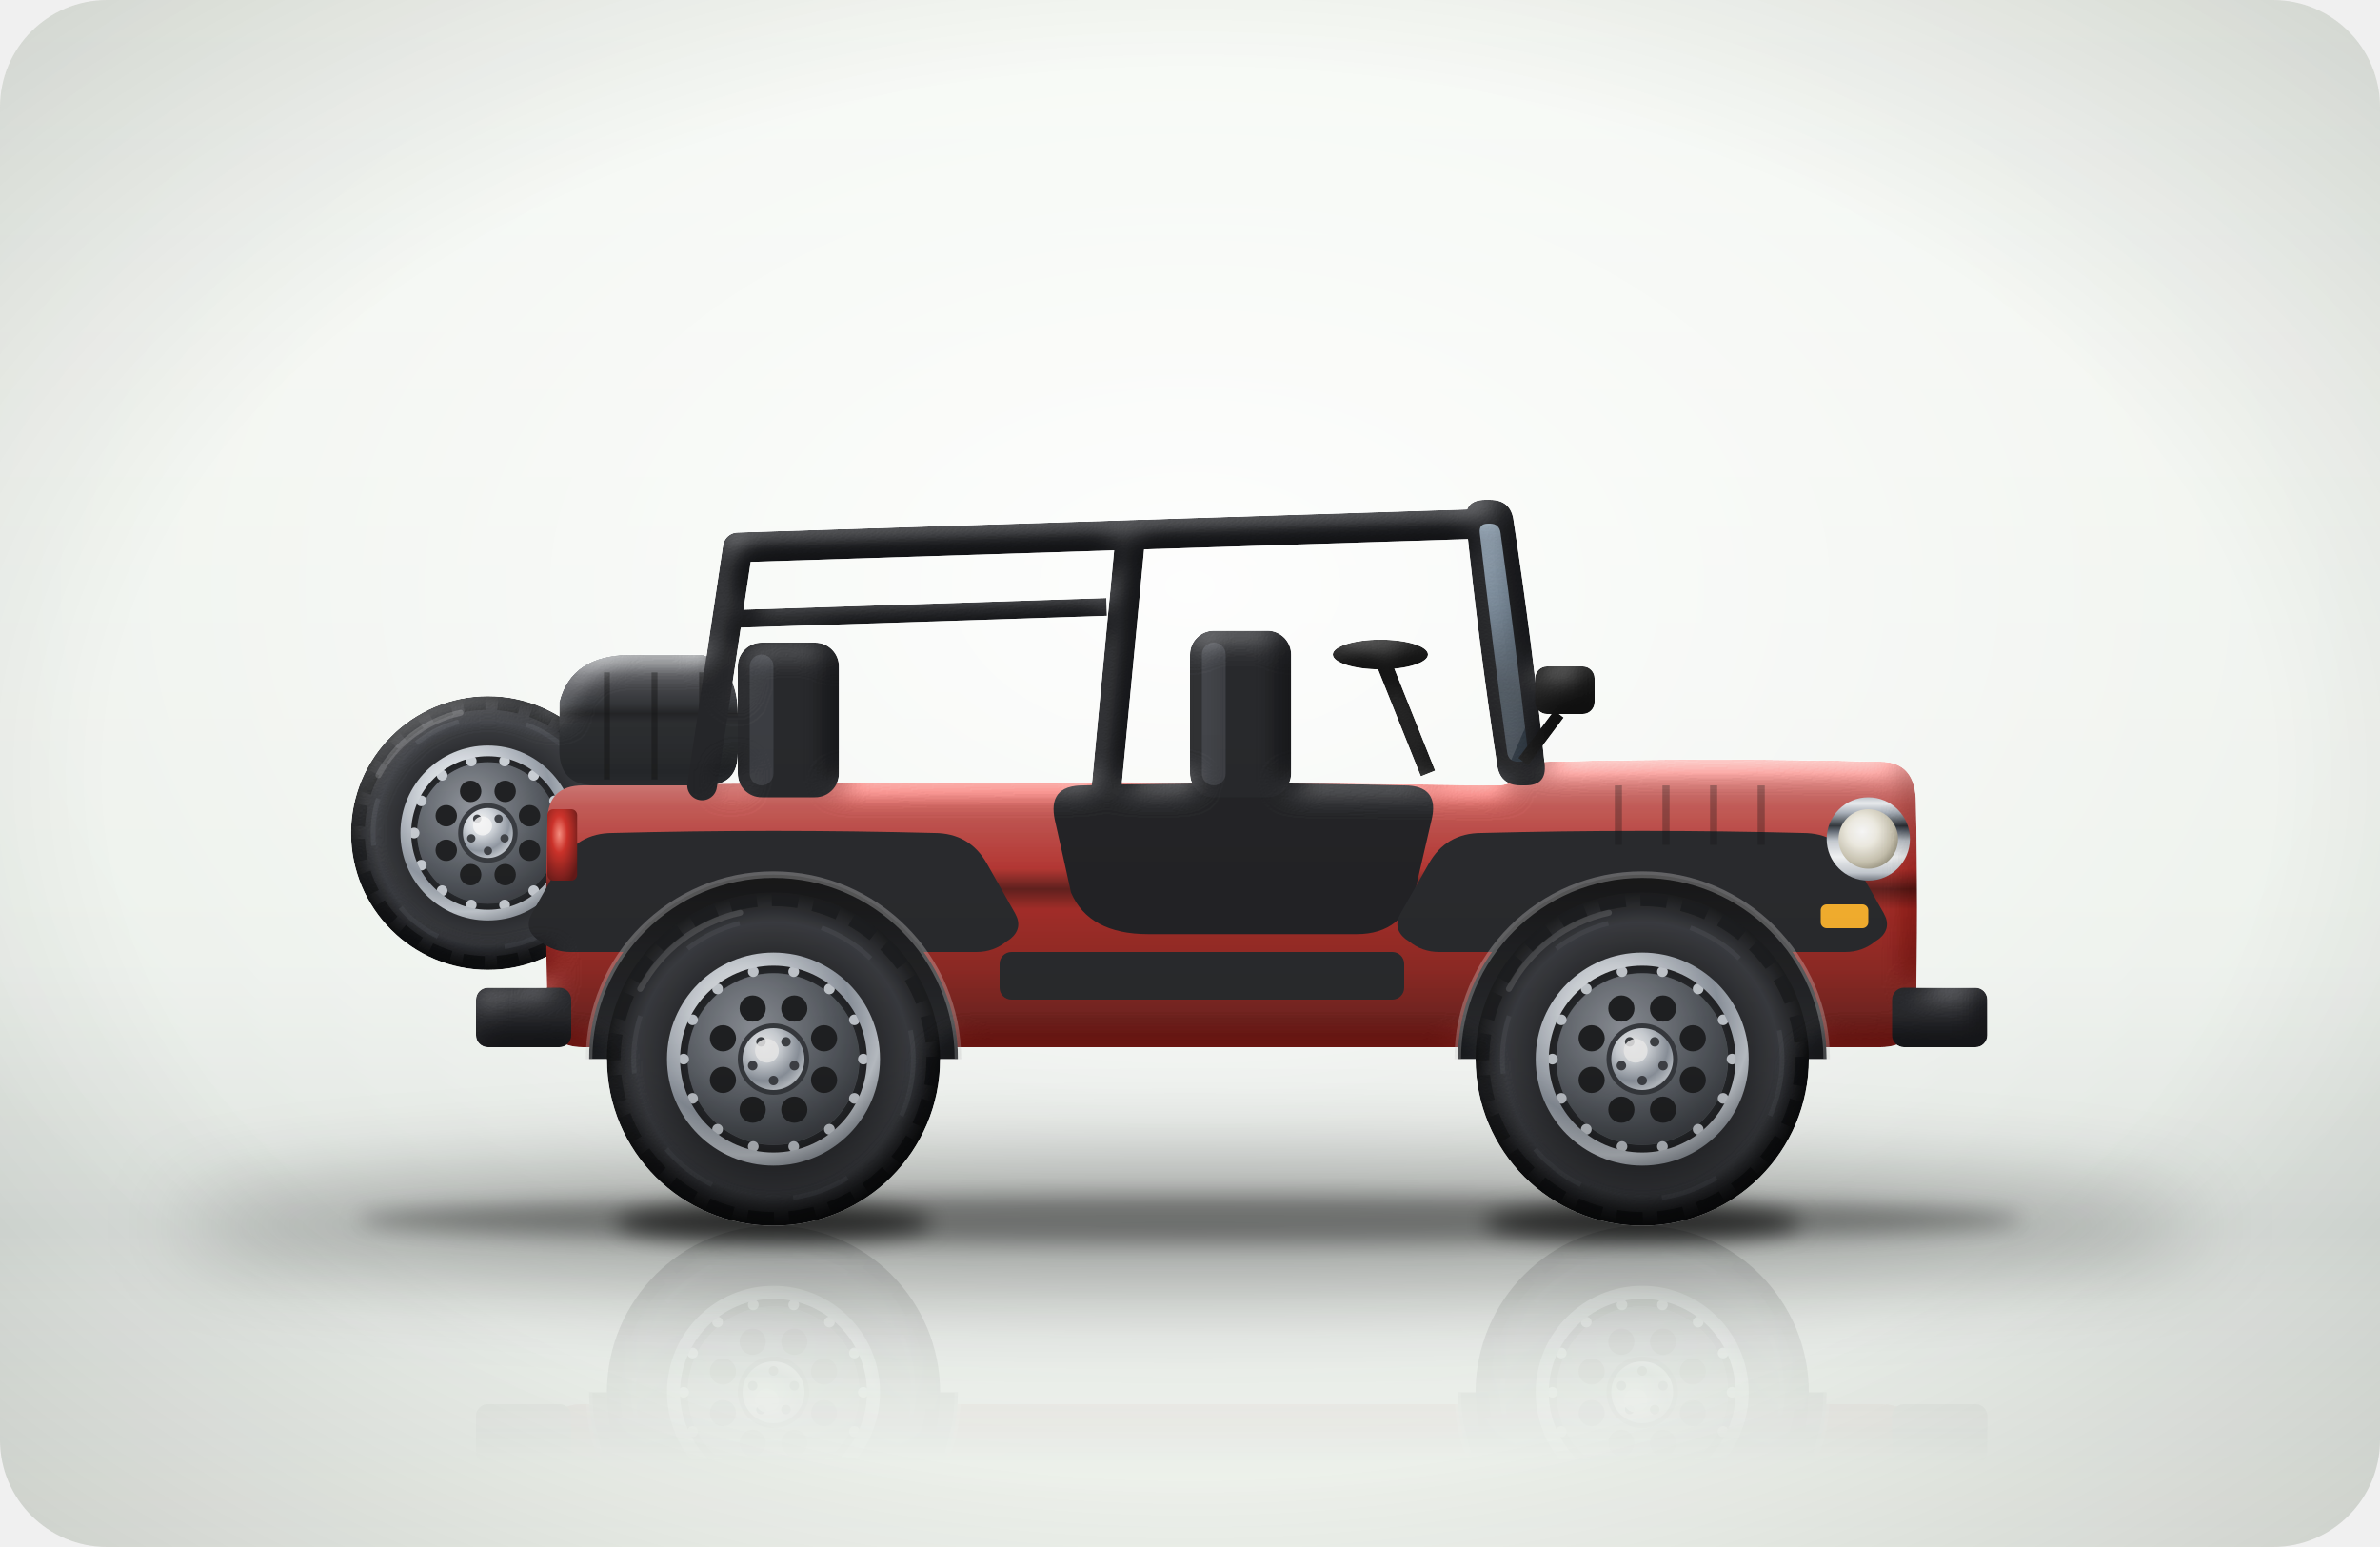
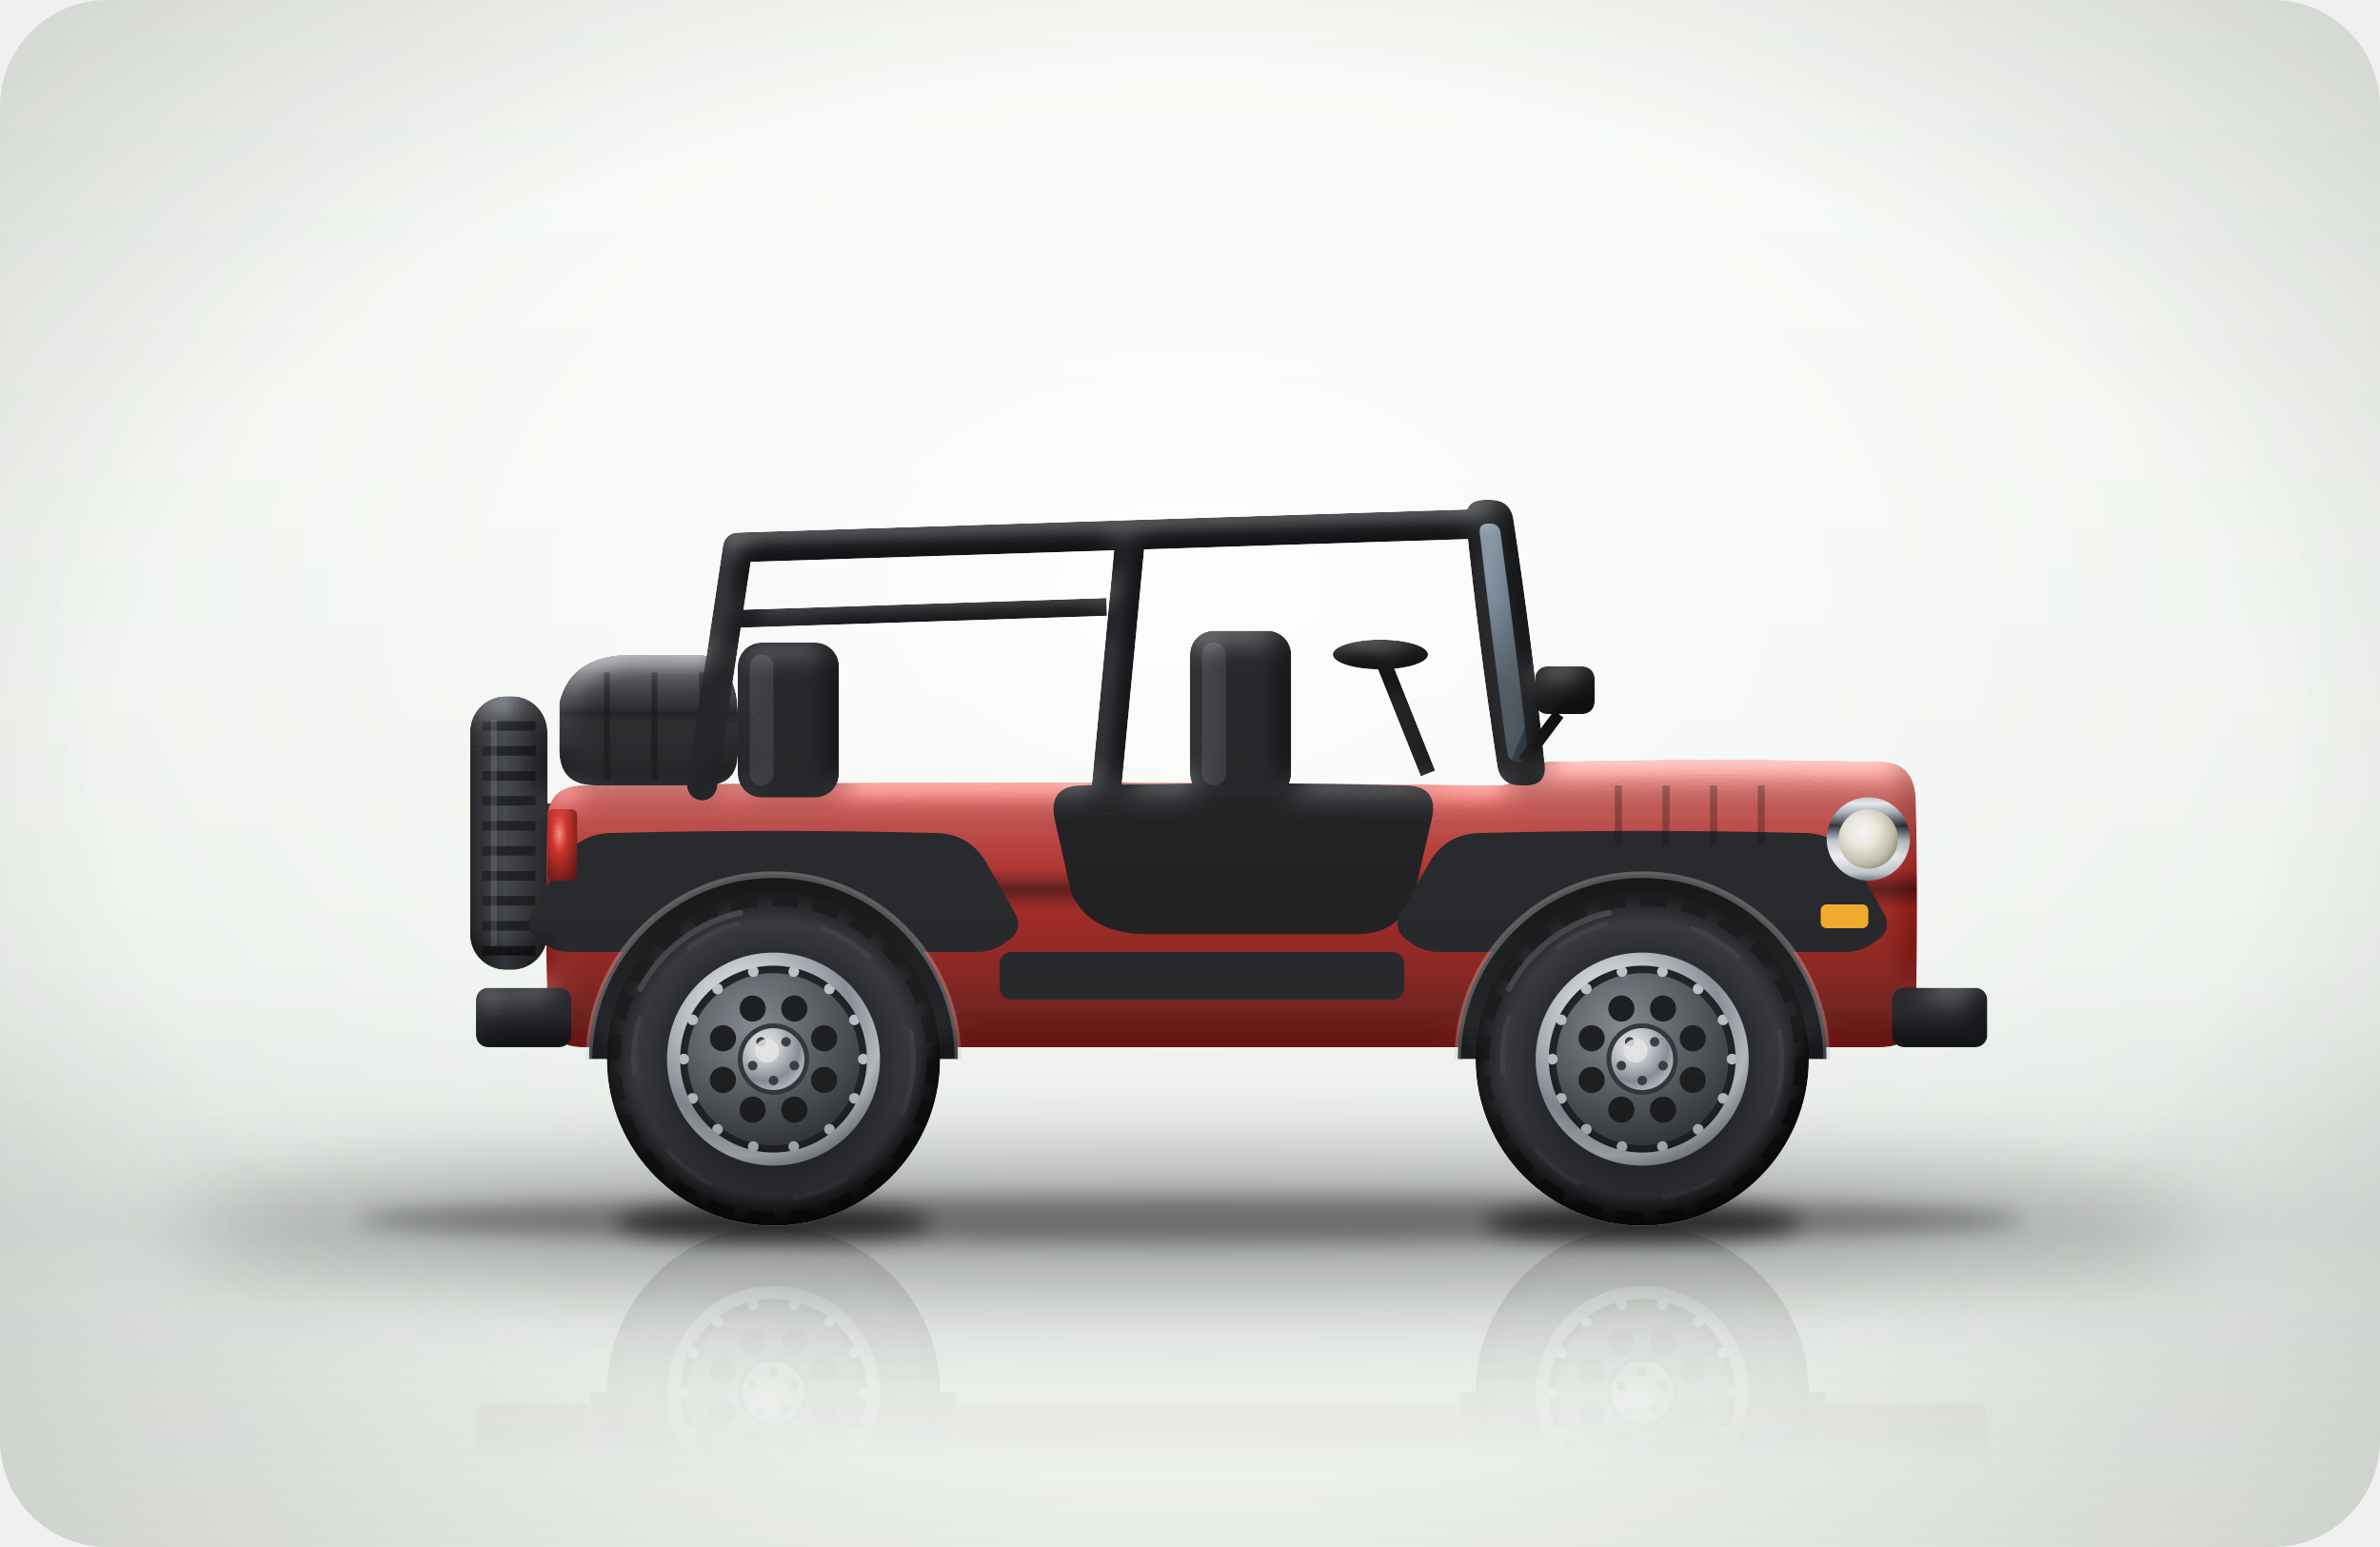
<svg xmlns="http://www.w3.org/2000/svg" viewBox="0 0 400 260" width="400" height="260">
  <defs>
    <linearGradient id="body" x1="0" y1="0" x2="0" y2="1">
      <stop offset="0" stop-color="#d9908d" />
      <stop offset="0.16" stop-color="#c3524d" />
      <stop offset="0.38" stop-color="#b62a25" />
      <stop offset="0.45" stop-color="#59110e" />
      <stop offset="0.52" stop-color="#a41f19" />
      <stop offset="0.72" stop-color="#8f1b16" />
      <stop offset="0.9" stop-color="#6e1511" />
      <stop offset="1" stop-color="#8f1b16" />
    </linearGradient>
    <linearGradient id="accent" x1="0" y1="0" x2="0" y2="1">
      <stop offset="0" stop-color="#717375" />
      <stop offset="0.16" stop-color="#424347" />
      <stop offset="0.38" stop-color="#232529" />
      <stop offset="0.45" stop-color="#121315" />
      <stop offset="0.52" stop-color="#1b1d20" />
      <stop offset="0.72" stop-color="#181a1d" />
      <stop offset="0.9" stop-color="#141619" />
      <stop offset="1" stop-color="#181a1d" />
    </linearGradient>
    <linearGradient id="glassg" gradientUnits="userSpaceOnUse" x1="0" y1="70" x2="0" y2="160">
      <stop offset="0" stop-color="#9fb1c1" />
      <stop offset=".35" stop-color="#55687a" />
      <stop offset=".5" stop-color="#26313c" />
      <stop offset="1" stop-color="#121820" />
    </linearGradient>
    <pattern id="glass" patternUnits="userSpaceOnUse" width="400" height="260">
      <rect width="400" height="260" fill="url(#glassg)" />
      <path d="M70 40 L118 40 L40 220 L-8 220 Z M134 40 L150 40 L72 220 L56 220 Z M250 40 L292 40 L214 220 L172 220 Z M306 40 L318 40 L240 220 L228 220 Z" fill="#fff" opacity=".13" />
    </pattern>
    <linearGradient id="chrome" gradientUnits="userSpaceOnUse" x1="0" y1="0" x2="0" y2="9" spreadMethod="reflect">
      <stop offset="0" stop-color="#fbfcfd" />
      <stop offset=".3" stop-color="#c6ccd3" />
      <stop offset=".48" stop-color="#5a626d" />
      <stop offset=".58" stop-color="#262b31" />
      <stop offset=".82" stop-color="#a7afb9" />
      <stop offset="1" stop-color="#eef1f4" />
    </linearGradient>
    <radialGradient id="tire" cx=".5" cy=".5" r=".5">
      <stop offset="0" stop-color="#26282c" />
      <stop offset=".6" stop-color="#1b1c1f" />
      <stop offset=".82" stop-color="#2d2f34" />
      <stop offset=".93" stop-color="#18191c" />
      <stop offset="1" stop-color="#0a0b0c" />
    </radialGradient>
    <radialGradient id="rim" cx=".36" cy=".3" r=".85">
      <stop offset="0" stop-color="#ffffff" />
      <stop offset=".3" stop-color="#d6dbe1" />
      <stop offset=".62" stop-color="#8d95a0" />
      <stop offset=".8" stop-color="#c3c9d0" />
      <stop offset="1" stop-color="#5c636d" />
    </radialGradient>
    <radialGradient id="dish" cx=".5" cy=".5" r=".5">
      <stop offset=".55" stop-color="#000" stop-opacity="0" />
      <stop offset=".85" stop-color="#000" stop-opacity=".28" />
      <stop offset="1" stop-color="#fff" stop-opacity=".25" />
    </radialGradient>
    <radialGradient id="rimwell" cx=".5" cy=".5" r=".5">
      <stop offset="0" stop-color="#4a4f57" />
      <stop offset=".7" stop-color="#202328" />
      <stop offset="1" stop-color="#0d0e10" />
    </radialGradient>
    <linearGradient id="spoke" x1="0" y1="0" x2="1" y2="1">
      <stop offset="0" stop-color="#f4f6f8" />
      <stop offset=".5" stop-color="#b3bac3" />
      <stop offset="1" stop-color="#7e8692" />
    </linearGradient>
    <radialGradient id="gunmetal" cx=".38" cy=".32" r=".8">
      <stop offset="0" stop-color="#8b9098" />
      <stop offset=".6" stop-color="#4c5158" />
      <stop offset="1" stop-color="#26292e" />
    </radialGradient>
    <linearGradient id="whitewall" x1="0" y1="0" x2="0" y2="1">
      <stop offset="0" stop-color="#f6f5ef" />
      <stop offset="1" stop-color="#c9c7bd" />
+     </linearGradient>
+     <linearGradient id="treadg" x1="0" y1="0" x2="1" y2="0">
+       <stop offset="0" stop-color="#0c0d0f" />
+       <stop offset=".45" stroke-width="0" stop-color="#3a3d42" />
+       <stop offset="1" stop-color="#16171a" />
    </linearGradient>
    <linearGradient id="rubber" x1="0" y1="0" x2="0" y2="1">
      <stop offset="0" stop-color="#3a3d42" />
      <stop offset=".2" stop-color="#222428" />
      <stop offset=".8" stop-color="#16171a" />
      <stop offset="1" stop-color="#2a2c30" />
    </linearGradient>
    <linearGradient id="well" x1="0" y1="0" x2="0" y2="1">
      <stop offset="0" stop-color="#050506" />
      <stop offset="1" stop-color="#1c1e22" />
    </linearGradient>
    <radialGradient id="lamp" cx=".4" cy=".38" r=".7">
      <stop offset="0" stop-color="#ffffff" />
      <stop offset=".35" stop-color="#f4f1e6" />
      <stop offset=".75" stop-color="#c9c3ae" />
      <stop offset="1" stop-color="#8e8873" />
    </radialGradient>
    <radialGradient id="tail" cx=".4" cy=".35" r=".75">
      <stop offset="0" stop-color="#ff8a7a" />
      <stop offset=".35" stop-color="#d0241b" />
      <stop offset="1" stop-color="#5a0806" />
    </radialGradient>
    <linearGradient id="wood" x1="0" y1="0" x2="0" y2="1">
      <stop offset="0" stop-color="#a87447" />
      <stop offset=".5" stop-color="#7e5130" />
      <stop offset="1" stop-color="#5b371e" />
    </linearGradient>
    <linearGradient id="cyc" x1="0" y1="0" x2="0" y2="1">
      <stop offset="0" stop-color="#f7f8f9" />
      <stop offset=".62" stop-color="#eceef0" />
      <stop offset=".79" stop-color="#d9dcdf" />
      <stop offset=".84" stop-color="#e3e5e8" />
      <stop offset="1" stop-color="#f2f3f4" />
    </linearGradient>
    <radialGradient id="key" cx=".5" cy=".38" r=".6">
      <stop offset="0" stop-color="#fff" stop-opacity=".9" />
      <stop offset="1" stop-color="#fff" stop-opacity="0" />
    </radialGradient>
    <radialGradient id="vig" cx=".5" cy=".5" r=".75">
      <stop offset=".6" stop-color="#000" stop-opacity="0" />
      <stop offset="1" stop-color="#000" stop-opacity=".16" />
    </radialGradient>
    <linearGradient id="sheen" gradientUnits="userSpaceOnUse" x1="0" y1="60" x2="400" y2="200">
      <stop offset=".18" stop-color="#fff" stop-opacity="0" />
      <stop offset=".27" stop-color="#fff" stop-opacity=".26" />
      <stop offset=".33" stop-color="#fff" stop-opacity="0" />
      <stop offset=".6" stop-color="#fff" stop-opacity="0" />
      <stop offset=".66" stop-color="#fff" stop-opacity=".1" />
      <stop offset=".7" stop-color="#fff" stop-opacity="0" />
    </linearGradient>
    <linearGradient id="ao" gradientUnits="userSpaceOnUse" x1="0" y1="120" x2="0" y2="206">
      <stop offset="0" stop-color="#000" stop-opacity="0" />
      <stop offset=".7" stop-color="#000" stop-opacity=".1" />
      <stop offset="1" stop-color="#000" stop-opacity=".35" />
    </linearGradient>
    <linearGradient id="fadeg" gradientUnits="userSpaceOnUse" x1="0" y1="206" x2="0" y2="246">
      <stop offset="0" stop-color="#fff" stop-opacity=".9" />
      <stop offset="1" stop-color="#fff" stop-opacity="0" />
    </linearGradient>
    <mask id="fade" maskUnits="userSpaceOnUse" x="0" y="0" width="400" height="260">
      <rect x="0" y="206" width="400" height="54" fill="url(#fadeg)" />
    </mask>
    <filter id="white" x="0" y="0" width="1" height="1">
      <feColorMatrix type="matrix" values="0 0 0 0 1 0 0 0 0 1 0 0 0 0 1 0 0 0 1 0" />
    </filter>
    <mask id="carm" maskUnits="userSpaceOnUse" x="0" y="0" width="400" height="260">
      <use href="#car" filter="url(#white)" />
    </mask>
    <filter id="blur2" x="-50%" y="-300%" width="200%" height="700%">
      <feGaussianBlur stdDeviation="1.8" />
    </filter>
    <filter id="blur6" x="-30%" y="-400%" width="160%" height="900%">
      <feGaussianBlur stdDeviation="7" />
    </filter>
    <filter id="studio" x="-4%" y="-8%" width="108%" height="116%" color-interpolation-filters="sRGB">
      <feGaussianBlur in="SourceAlpha" stdDeviation="2.4" result="b" />
      <feDiffuseLighting in="b" surfaceScale="4" diffuseConstant="1.04" lighting-color="#fff" result="df">
        <feDistantLight azimuth="245" elevation="62" />
      </feDiffuseLighting>
      <feBlend in="SourceGraphic" in2="df" mode="multiply" result="lit" />
      <feSpecularLighting in="b" surfaceScale="4" specularConstant=".7" specularExponent="26" lighting-color="#fff" result="sp">
        <feDistantLight azimuth="245" elevation="50" />
      </feSpecularLighting>
      <feComposite in="sp" in2="lit" operator="arithmetic" k1="0" k2=".55" k3="1" k4="0" result="all" />
      <feComposite in="all" in2="SourceAlpha" operator="in" />
    </filter>
    <g id="tpl">
-       <circle cx="82" cy="140" r="23" fill="url(#tire)" />
-       <circle cx="82" cy="140" r="21.8" fill="none" stroke="#0b0c0e" stroke-width="2.2" stroke-dasharray="3.7 2.1" opacity=".9" />
-       <circle cx="82" cy="140" r="19.3" fill="none" stroke="#3a3d43" stroke-width=".8" stroke-dasharray="8.0 11.5" opacity=".7" />
-       <circle cx="82" cy="140" r="14.6" fill="#1a1c20" />
-       <circle cx="82" cy="140" r="13.8" fill="url(#rimwell)" />
-       <circle cx="82" cy="140" r="9.9" fill="none" stroke="#6f747b" stroke-width="3.9" opacity=".55" />
-       <circle cx="82" cy="140" r="11.9" fill="url(#gunmetal)" />
-       <circle cx="89.0" cy="142.9" r="1.8" fill="#0f1012" />
-       <circle cx="84.9" cy="147.0" r="1.8" fill="#0f1012" />
-       <circle cx="79.1" cy="147.0" r="1.8" fill="#0f1012" />
-       <circle cx="75.0" cy="142.9" r="1.8" fill="#0f1012" />
-       <circle cx="75.0" cy="137.1" r="1.8" fill="#0f1012" />
-       <circle cx="79.1" cy="133.0" r="1.8" fill="#0f1012" />
-       <circle cx="84.9" cy="133.0" r="1.8" fill="#0f1012" />
-       <circle cx="89.0" cy="137.1" r="1.8" fill="#0f1012" />
-       <circle cx="94.4" cy="140.0" r=".9" fill="#c9ced5" />
-       <circle cx="93.2" cy="145.4" r=".9" fill="#c9ced5" />
-       <circle cx="89.7" cy="149.7" r=".9" fill="#c9ced5" />
-       <circle cx="84.8" cy="152.1" r=".9" fill="#c9ced5" />
-       <circle cx="79.2" cy="152.1" r=".9" fill="#c9ced5" />
-       <circle cx="74.3" cy="149.7" r=".9" fill="#c9ced5" />
-       <circle cx="70.8" cy="145.4" r=".9" fill="#c9ced5" />
-       <circle cx="69.6" cy="140.0" r=".9" fill="#c9ced5" />
-       <circle cx="70.8" cy="134.6" r=".9" fill="#c9ced5" />
-       <circle cx="74.3" cy="130.3" r=".9" fill="#c9ced5" />
-       <circle cx="79.2" cy="127.9" r=".9" fill="#c9ced5" />
-       <circle cx="84.8" cy="127.9" r=".9" fill="#c9ced5" />
-       <circle cx="89.7" cy="130.3" r=".9" fill="#c9ced5" />
-       <circle cx="93.2" cy="134.6" r=".9" fill="#c9ced5" />
-       <circle cx="82" cy="140" r="13.8" fill="none" stroke="url(#rim)" stroke-width="1.8" />
-       <circle cx="82" cy="140" r="4.6" fill="url(#rim)" />
-       <circle cx="82" cy="140" r="4.6" fill="none" stroke="#2b2e33" stroke-width=".8" />
-       <circle cx="83.8" cy="137.6" r="0.7" fill="#33363c" />
-       <circle cx="84.8" cy="140.9" r="0.7" fill="#33363c" />
-       <circle cx="82.0" cy="143.0" r="0.7" fill="#33363c" />
-       <circle cx="79.2" cy="140.9" r="0.7" fill="#33363c" />
-       <circle cx="80.2" cy="137.6" r="0.7" fill="#33363c" />
-       <circle cx="81.1" cy="138.8" r="1.6" fill="#fff" opacity=".85" />
-       <path d="M63.6 130.3 A20.7 20.7 0 0 1 77.4 119.8" fill="none" stroke="#fff" stroke-width="1" opacity=".14" stroke-linecap="round" />
+       <rect x="89" y="135" width="6" height="10" rx="1" fill="#141518" />
+       <rect x="79" y="117" width="13" height="46" rx="6" fill="url(#treadg)" />
+       <path d="M81 122.0 H90" stroke="#08090a" stroke-width="1.6" opacity=".8" />
+       <path d="M81 126.2 H90" stroke="#08090a" stroke-width="1.6" opacity=".8" />
+       <path d="M81 130.4 H90" stroke="#08090a" stroke-width="1.6" opacity=".8" />
+       <path d="M81 134.6 H90" stroke="#08090a" stroke-width="1.6" opacity=".8" />
+       <path d="M81 138.8 H90" stroke="#08090a" stroke-width="1.6" opacity=".8" />
+       <path d="M81 143.0 H90" stroke="#08090a" stroke-width="1.6" opacity=".8" />
+       <path d="M81 147.2 H90" stroke="#08090a" stroke-width="1.6" opacity=".8" />
+       <path d="M81 151.4 H90" stroke="#08090a" stroke-width="1.6" opacity=".8" />
+       <path d="M81 155.6 H90" stroke="#08090a" stroke-width="1.6" opacity=".8" />
+       <path d="M81 159.8 H90" stroke="#08090a" stroke-width="1.6" opacity=".8" />
+       <path d="M83 121 V159" stroke="#fff" stroke-width="1" opacity=".12" />
      <path d="M92.0 170.0Q91.6 154.0 92.0 138.0Q92.0 132.0 98.0 132.0Q174.7 130.9 251.5 132.0Q254.0 132.0 255.8 130.2L256.2 129.8Q258.0 128.0 260.5 128.0Q288.3 127.3 316.0 128.0Q322.0 128.0 322.0 135.0Q322.4 152.5 322.0 170.0Q322.0 176.0 316.0 176.0L98.0 176.0Q92.0 176.0 92.0 170.0Z" fill="url(#body)" />
      <path d="M177.3 137.9L178.7 144.1Q180.0 150.0 180.0 150.0Q183.0 157.0 193.0 157.0L228.0 157.0Q236.0 157.0 238.0 149.0L240.6 137.8Q242.0 132.0 236.0 132.0Q209.0 131.3 182.0 132.0Q176.0 132.0 177.3 137.9Z" fill="#121316" />
      <rect x="124" y="108" width="17" height="26" rx="4" fill="#17181b" />
      <rect x="200" y="106" width="17" height="28" rx="4" fill="#17181b" />
      <rect x="126" y="110" width="4" height="22" rx="2" fill="#2c2e33" />
      <rect x="202" y="108" width="4" height="24" rx="2" fill="#2c2e33" />
      <path d="M240 130 L232 110" stroke="#111" stroke-width="2.6" />
      <ellipse cx="232" cy="110" rx="8" ry="2.5" fill="#111" />
      <path d="M94.0 126.0L94.0 124.0Q94.0 118.0 94.0 118.0Q96.0 110.0 106.0 110.0L112.6 110.0Q118.0 110.0 118.0 110.0Q124.0 112.0 124.0 120.0L124.0 126.6Q124.0 132.0 118.6 132.0L100.0 132.0Q94.0 132.0 94.0 126.0Z" fill="url(#accent)" />
      <path d="M102 113 L102 131" stroke="#000" stroke-width="1" opacity=".45" />
      <path d="M110 113 L110 131" stroke="#000" stroke-width="1" opacity=".45" />
      <path d="M118 113 L118 131" stroke="#000" stroke-width="1" opacity=".45" />
      <path d="M118 132 L124 92 L250 88" stroke="#141518" stroke-width="5" fill="none" stroke-linejoin="round" stroke-linecap="round" />
      <path d="M186 132 L190 90" stroke="#141518" stroke-width="5" stroke-linecap="round" />
      <path d="M124 104 L186 102" stroke="#141518" stroke-width="3" />
      <path d="M249.6 84.0L250.4 84.0Q254.0 84.0 254.4 87.6Q257.5 107.9 259.6 128.4Q260.0 132.0 256.4 132.0L255.6 132.0Q252.0 132.0 251.6 128.4Q248.5 108.1 246.4 87.6Q246.0 84.0 249.6 84.0Z" fill="#141518" />
      <path d="M250.1 88.0L250.4 88.0Q252.0 88.0 252.2 89.6Q254.7 108.0 256.8 126.4Q257.0 128.0 255.4 128.0L255.1 128.0Q253.5 128.0 253.3 126.4Q250.8 108.0 248.7 89.6Q248.5 88.0 250.1 88.0Z" fill="url(#glass)" />
      <path d="M89.4 153.5L94.1 145.2Q97.0 140.0 103.0 140.0Q130.0 139.3 157.0 140.0Q163.0 140.0 165.9 145.2L170.6 153.5Q172.0 156.0 169.8 157.8L169.2 158.2Q167.0 160.0 164.1 160.0L95.9 160.0Q93.0 160.0 90.8 158.2L90.2 157.8Q88.0 156.0 89.4 153.5Z" fill="#1a1b1f" />
      <path d="M235.4 153.5L240.1 145.2Q243.0 140.0 249.0 140.0Q276.0 139.3 303.0 140.0Q309.0 140.0 311.9 145.2L316.6 153.5Q318.0 156.0 315.8 157.8L315.2 158.2Q313.0 160.0 310.1 160.0L241.9 160.0Q239.0 160.0 236.8 158.2L236.2 157.8Q234.0 156.0 235.4 153.5Z" fill="#1a1b1f" />
      <rect x="168" y="160" width="68" height="8" rx="2" fill="#1a1b1f" />
      <path d="M272 132 L272 142" stroke="#000" stroke-width="1.2" opacity=".3" />
      <path d="M280 132 L280 142" stroke="#000" stroke-width="1.2" opacity=".3" />
      <path d="M288 132 L288 142" stroke="#000" stroke-width="1.2" opacity=".3" />
      <path d="M296 132 L296 142" stroke="#000" stroke-width="1.2" opacity=".3" />
      <circle cx="314" cy="141" r="7" fill="url(#chrome)" />
      <circle cx="314" cy="141" r="5" fill="url(#lamp)" />
      <rect x="306" y="152" width="8" height="4" rx="1" fill="#ffb020" />
      <rect x="318" y="166" width="16" height="10" rx="2" fill="#1a1b1f" />
      <rect x="80" y="166" width="16" height="10" rx="2" fill="#1a1b1f" />
      <rect x="92" y="136" width="5" height="12" rx="1" fill="url(#tail)" />
      <path d="M262 120 L256 128" stroke="#111" stroke-width="2" />
      <rect x="258" y="112" width="10" height="8" rx="2" fill="#111" />
      <path d="M99 178 A31 31 0 0 1 161 178 Z" fill="url(#well)" />
      <path d="M99 178 A31 31 0 0 1 161 178" fill="none" stroke="#fff" stroke-width="1.1" opacity=".28" />
      <circle cx="130" cy="178" r="28" fill="url(#tire)" />
      <circle cx="130" cy="178" r="26.8" fill="none" stroke="#0b0c0e" stroke-width="2.2" stroke-dasharray="4.5 2.5" opacity=".9" />
      <circle cx="130" cy="178" r="23.5" fill="none" stroke="#3a3d43" stroke-width=".8" stroke-dasharray="9.8 14.0" opacity=".7" />
      <circle cx="130" cy="178" r="17.6" fill="#1a1c20" />
      <circle cx="130" cy="178" r="16.8" fill="url(#rimwell)" />
      <circle cx="130" cy="178" r="12.1" fill="none" stroke="#6f747b" stroke-width="4.7" opacity=".55" />
      <circle cx="130" cy="178" r="14.4" fill="url(#gunmetal)" />
      <circle cx="138.5" cy="181.5" r="2.2" fill="#0f1012" />
      <circle cx="133.5" cy="186.5" r="2.2" fill="#0f1012" />
      <circle cx="126.5" cy="186.5" r="2.2" fill="#0f1012" />
      <circle cx="121.5" cy="181.5" r="2.2" fill="#0f1012" />
      <circle cx="121.5" cy="174.5" r="2.2" fill="#0f1012" />
      <circle cx="126.5" cy="169.5" r="2.2" fill="#0f1012" />
      <circle cx="133.5" cy="169.5" r="2.2" fill="#0f1012" />
      <circle cx="138.5" cy="174.5" r="2.2" fill="#0f1012" />
      <circle cx="145.1" cy="178.0" r=".9" fill="#c9ced5" />
      <circle cx="143.6" cy="184.6" r=".9" fill="#c9ced5" />
      <circle cx="139.4" cy="189.8" r=".9" fill="#c9ced5" />
      <circle cx="133.4" cy="192.7" r=".9" fill="#c9ced5" />
      <circle cx="126.6" cy="192.7" r=".9" fill="#c9ced5" />
      <circle cx="120.6" cy="189.8" r=".9" fill="#c9ced5" />
      <circle cx="116.4" cy="184.6" r=".9" fill="#c9ced5" />
      <circle cx="114.9" cy="178.0" r=".9" fill="#c9ced5" />
      <circle cx="116.4" cy="171.4" r=".9" fill="#c9ced5" />
      <circle cx="120.6" cy="166.2" r=".9" fill="#c9ced5" />
      <circle cx="126.6" cy="163.3" r=".9" fill="#c9ced5" />
      <circle cx="133.4" cy="163.3" r=".9" fill="#c9ced5" />
      <circle cx="139.4" cy="166.2" r=".9" fill="#c9ced5" />
      <circle cx="143.6" cy="171.4" r=".9" fill="#c9ced5" />
      <circle cx="130" cy="178" r="16.8" fill="none" stroke="url(#rim)" stroke-width="2.2" />
      <circle cx="130" cy="178" r="5.6" fill="url(#rim)" />
      <circle cx="130" cy="178" r="5.6" fill="none" stroke="#2b2e33" stroke-width=".8" />
      <circle cx="132.1" cy="175.1" r="0.8" fill="#33363c" />
      <circle cx="133.5" cy="179.1" r="0.8" fill="#33363c" />
      <circle cx="130.0" cy="181.6" r="0.8" fill="#33363c" />
      <circle cx="126.5" cy="179.1" r="0.8" fill="#33363c" />
      <circle cx="127.9" cy="175.1" r="0.8" fill="#33363c" />
      <circle cx="128.9" cy="176.6" r="2.0" fill="#fff" opacity=".85" />
      <path d="M107.6 166.2 A25.2 25.2 0 0 1 124.4 153.4" fill="none" stroke="#fff" stroke-width="1" opacity=".14" stroke-linecap="round" />
      <path d="M245 178 A31 31 0 0 1 307 178 Z" fill="url(#well)" />
      <path d="M245 178 A31 31 0 0 1 307 178" fill="none" stroke="#fff" stroke-width="1.1" opacity=".28" />
      <circle cx="276" cy="178" r="28" fill="url(#tire)" />
      <circle cx="276" cy="178" r="26.8" fill="none" stroke="#0b0c0e" stroke-width="2.2" stroke-dasharray="4.5 2.5" opacity=".9" />
      <circle cx="276" cy="178" r="23.5" fill="none" stroke="#3a3d43" stroke-width=".8" stroke-dasharray="9.8 14.0" opacity=".7" />
      <circle cx="276" cy="178" r="17.6" fill="#1a1c20" />
      <circle cx="276" cy="178" r="16.8" fill="url(#rimwell)" />
      <circle cx="276" cy="178" r="12.1" fill="none" stroke="#6f747b" stroke-width="4.7" opacity=".55" />
      <circle cx="276" cy="178" r="14.4" fill="url(#gunmetal)" />
      <circle cx="284.5" cy="181.5" r="2.2" fill="#0f1012" />
      <circle cx="279.5" cy="186.5" r="2.2" fill="#0f1012" />
      <circle cx="272.5" cy="186.5" r="2.2" fill="#0f1012" />
      <circle cx="267.5" cy="181.5" r="2.2" fill="#0f1012" />
      <circle cx="267.5" cy="174.5" r="2.2" fill="#0f1012" />
      <circle cx="272.5" cy="169.5" r="2.2" fill="#0f1012" />
      <circle cx="279.5" cy="169.5" r="2.2" fill="#0f1012" />
      <circle cx="284.5" cy="174.5" r="2.2" fill="#0f1012" />
      <circle cx="291.1" cy="178.0" r=".9" fill="#c9ced5" />
      <circle cx="289.6" cy="184.6" r=".9" fill="#c9ced5" />
      <circle cx="285.4" cy="189.8" r=".9" fill="#c9ced5" />
      <circle cx="279.4" cy="192.7" r=".9" fill="#c9ced5" />
      <circle cx="272.6" cy="192.7" r=".9" fill="#c9ced5" />
      <circle cx="266.6" cy="189.8" r=".9" fill="#c9ced5" />
      <circle cx="262.4" cy="184.6" r=".9" fill="#c9ced5" />
      <circle cx="260.9" cy="178.0" r=".9" fill="#c9ced5" />
      <circle cx="262.4" cy="171.4" r=".9" fill="#c9ced5" />
      <circle cx="266.6" cy="166.2" r=".9" fill="#c9ced5" />
      <circle cx="272.6" cy="163.3" r=".9" fill="#c9ced5" />
      <circle cx="279.4" cy="163.3" r=".9" fill="#c9ced5" />
      <circle cx="285.4" cy="166.2" r=".9" fill="#c9ced5" />
      <circle cx="289.6" cy="171.4" r=".9" fill="#c9ced5" />
      <circle cx="276" cy="178" r="16.8" fill="none" stroke="url(#rim)" stroke-width="2.2" />
      <circle cx="276" cy="178" r="5.6" fill="url(#rim)" />
      <circle cx="276" cy="178" r="5.6" fill="none" stroke="#2b2e33" stroke-width=".8" />
      <circle cx="278.1" cy="175.1" r="0.8" fill="#33363c" />
      <circle cx="279.5" cy="179.1" r="0.8" fill="#33363c" />
      <circle cx="276.0" cy="181.6" r="0.8" fill="#33363c" />
      <circle cx="272.5" cy="179.1" r="0.8" fill="#33363c" />
      <circle cx="273.9" cy="175.1" r="0.8" fill="#33363c" />
      <circle cx="274.9" cy="176.6" r="2.0" fill="#fff" opacity=".85" />
      <path d="M253.6 166.2 A25.2 25.2 0 0 1 270.4 153.4" fill="none" stroke="#fff" stroke-width="1" opacity=".14" stroke-linecap="round" />
    </g>
    <mask id="tplm" maskUnits="userSpaceOnUse" x="0" y="0" width="400" height="260">
      <use href="#tpl" filter="url(#white)" />
    </mask>
    <g id="car">
      <use href="#tpl" />
      <g mask="url(#tplm)" />
    </g>
  </defs>
  <rect width="400" height="260" rx="18" fill="url(#cyc)" />
  <rect width="400" height="260" rx="18" fill="#e3f0d0" opacity=".22" />
  <rect width="400" height="260" rx="18" fill="url(#key)" />
  <g mask="url(#fade)" opacity=".15">
    <use href="#car" transform="translate(0 412) scale(1 -1)" />
  </g>
  <ellipse cx="200" cy="206" rx="170" ry="11" fill="#000" opacity=".3" filter="url(#blur6)" />
  <ellipse cx="200" cy="205" rx="140" ry="4" fill="#000" opacity=".35" filter="url(#blur2)" />
  <ellipse cx="130" cy="205.5" rx="26.6" ry="3.1" fill="#000" opacity=".62" filter="url(#blur2)" />
  <ellipse cx="276" cy="205.5" rx="26.6" ry="3.1" fill="#000" opacity=".62" filter="url(#blur2)" />
  <use href="#car" filter="url(#studio)" />
  <g mask="url(#carm)">
    <rect width="400" height="260" fill="url(#ao)" />
  </g>
  <rect width="400" height="260" rx="18" fill="url(#vig)" />
</svg>
